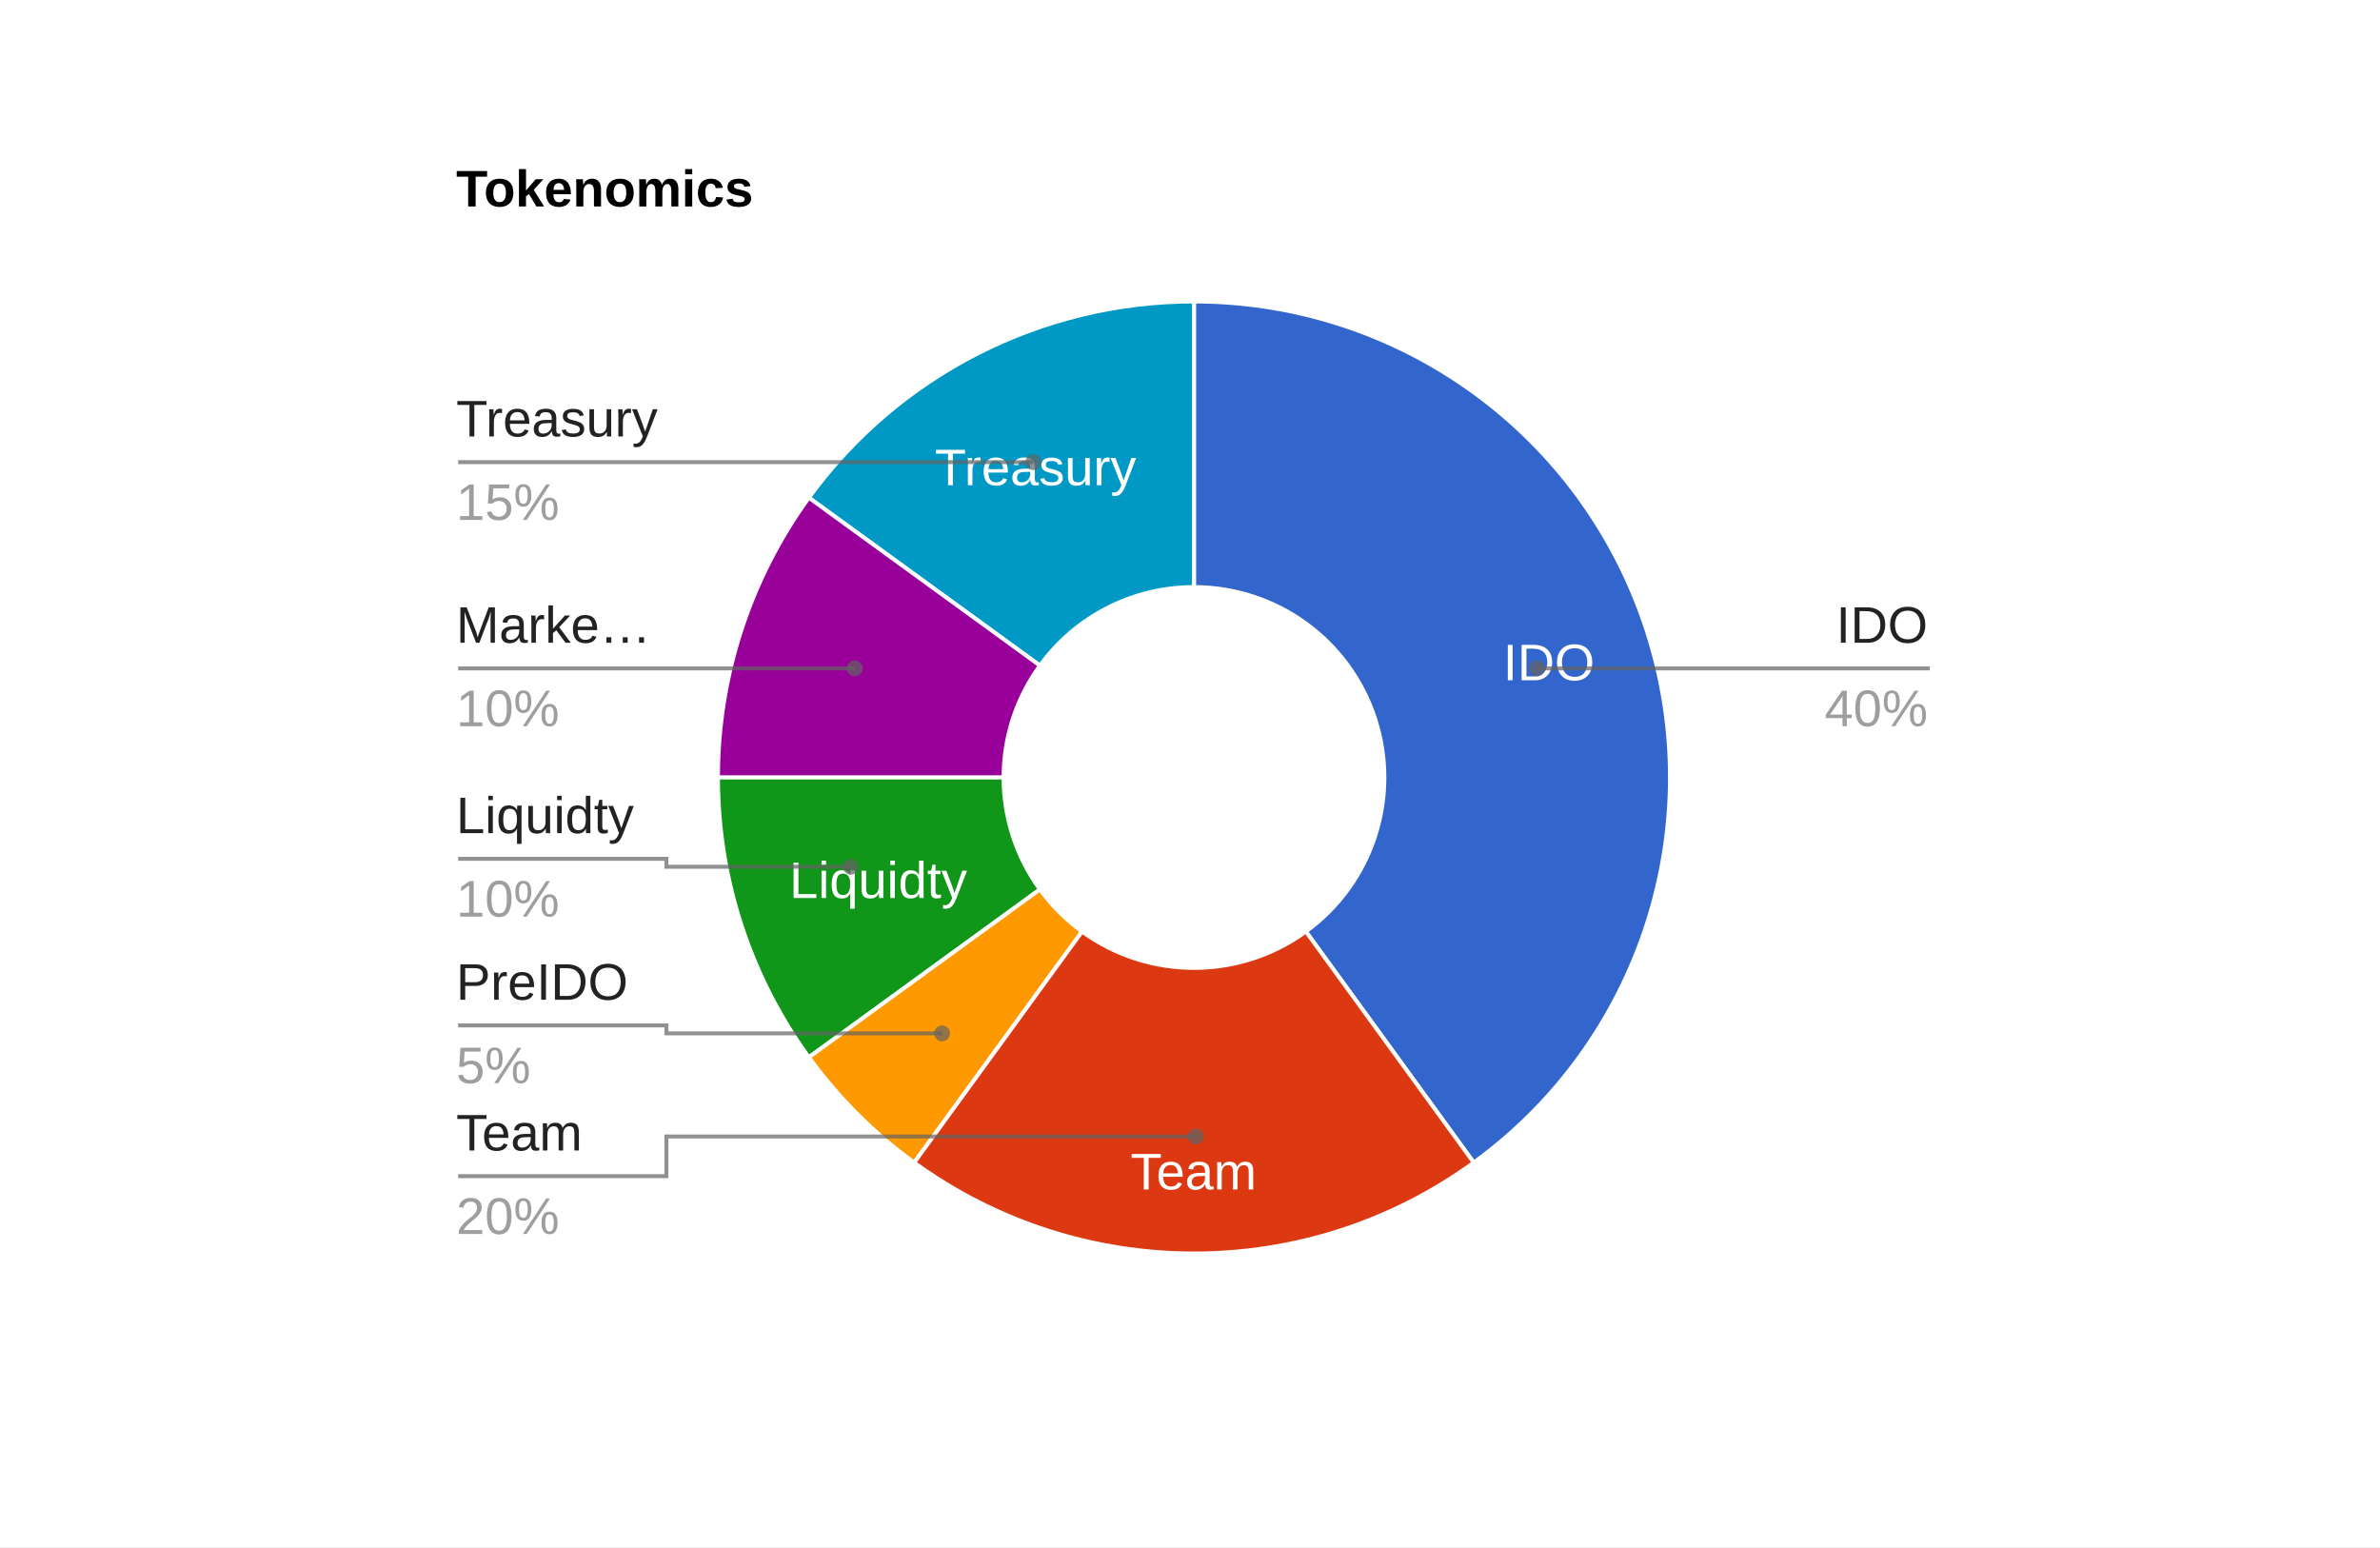
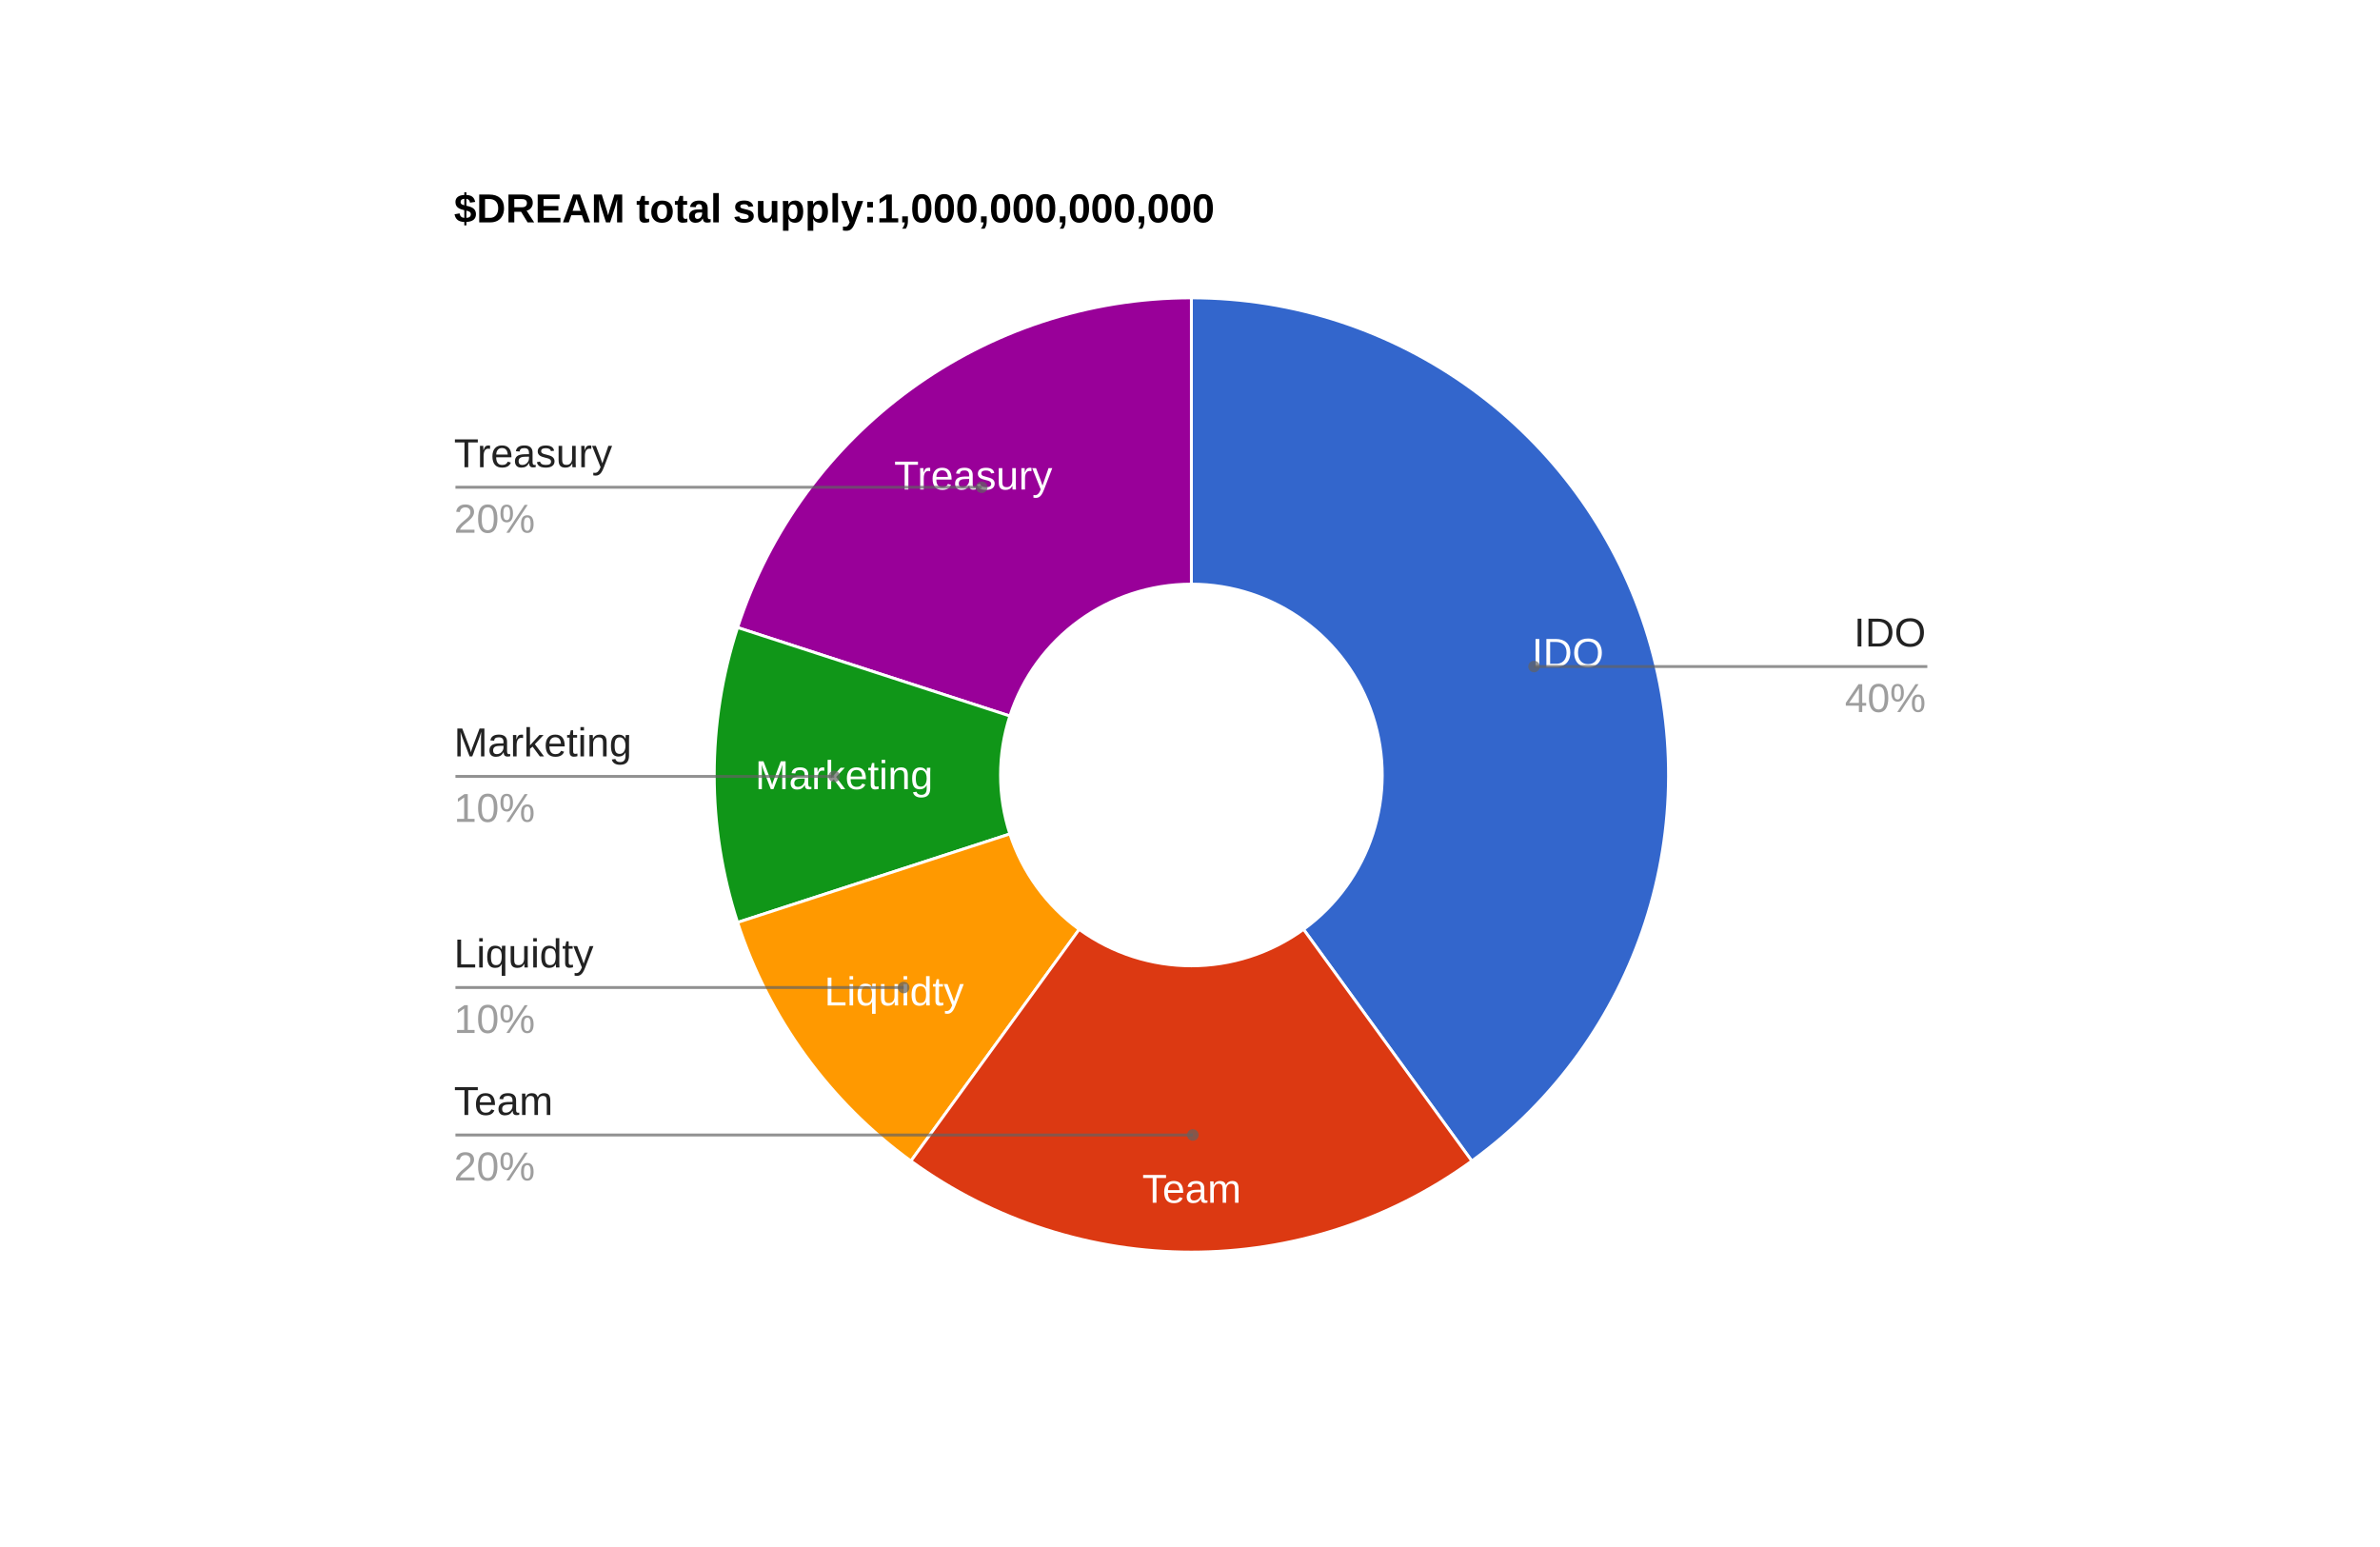
- <svg xmlns="http://www.w3.org/2000/svg" width="600" height="390" aria-label="A chart." style="overflow: hidden;">
-   <defs id="_ABSTRACT_RENDERER_ID_9" />
-   <rect x="0" y="0" width="600" height="390" stroke="none" stroke-width="0" fill="#ffffff" />
+ <svg xmlns="http://www.w3.org/2000/svg" width="823.045" height="534.979" aria-label="A chart." style="overflow: hidden;">
+   <defs id="_ABSTRACT_RENDERER_ID_28">
+     <filter id="_ABSTRACT_RENDERER_ID_29">
+       <feGaussianBlur in="SourceAlpha" stdDeviation="2" />
+       <feOffset dx="1" dy="1" />
+       <feComponentTransfer>
+         <feFuncA type="linear" slope="0.1" />
+       </feComponentTransfer>
+       <feMerge>
+         <feMergeNode />
+         <feMergeNode in="SourceGraphic" />
+       </feMerge>
+     </filter>
+   </defs>
+   <rect x="0" y="0" width="823.045" height="534.979" stroke="none" stroke-width="0" fill="#ffffff" />
  <g>
-     <text text-anchor="start" x="115" y="52.05" font-family="Arial" font-size="13" font-weight="bold" stroke="none" stroke-width="0" fill="#000000">Tokenomics</text>
-     <rect x="115" y="41" width="371" height="13" stroke="none" stroke-width="0" fill-opacity="0" fill="#ffffff" />
+     <text text-anchor="start" x="157" y="76.9" font-family="Arial" font-size="14" font-weight="bold" stroke="none" stroke-width="0" fill="#000000">$DREAM total supply:1,000,000,000,000</text>
+     <rect x="157" y="65" width="509" height="14" stroke="none" stroke-width="0" fill-opacity="0" fill="#ffffff" />
  </g>
  <g>
-     <path d="M301,148L301,76A120,120,0,0,1,371.534,293.082L329.214,234.833A48,48,0,0,0,301,148" stroke="#ffffff" stroke-width="1" fill="#3366cc" />
-     <text text-anchor="start" x="378.92" y="171.496" font-family="Arial" font-size="13" stroke="none" stroke-width="0" fill="#ffffff">IDO</text>
+     <path d="M412,202L412,103A165,165,0,0,1,508.985,401.488L450.794,321.395A66,66,0,0,0,412,202" stroke="#ffffff" stroke-width="1" fill="#3366cc" />
+     <text text-anchor="start" x="529.721" y="230.589" font-family="Arial" font-size="14" stroke="none" stroke-width="0" fill="#ffffff">IDO</text>
  </g>
  <g>
-     <path d="M262.167,167.786L203.918,125.466A120,120,0,0,1,301,76L301,148A48,48,0,0,0,262.167,167.786" stroke="#ffffff" stroke-width="1" fill="#0099c6" />
-     <text text-anchor="start" x="235.644" y="122.329" font-family="Arial" font-size="13" stroke="none" stroke-width="0" fill="#ffffff">Treasury</text>
+     <path d="M349.23,247.605L255.076,217.012A165,165,0,0,1,412,103L412,202A66,66,0,0,0,349.23,247.605" stroke="#ffffff" stroke-width="1" fill="#990099" />
+     <text text-anchor="start" x="309.216" y="169.281" font-family="Arial" font-size="14" stroke="none" stroke-width="0" fill="#ffffff">Treasury</text>
  </g>
  <g>
-     <path d="M253,196L181,196A120,120,0,0,1,203.918,125.466L262.167,167.786A48,48,0,0,0,253,196" stroke="#ffffff" stroke-width="1" fill="#990099" />
+     <path d="M349.23,288.395L255.076,318.988A165,165,0,0,1,255.076,217.012L349.23,247.605A66,66,0,0,0,349.23,288.395" stroke="#ffffff" stroke-width="1" fill="#109618" />
+     <text text-anchor="start" x="261.162" y="272.9" font-family="Arial" font-size="14" stroke="none" stroke-width="0" fill="#ffffff">Marketing</text>
  </g>
  <g>
-     <path d="M262.167,224.214L203.918,266.534A120,120,0,0,1,181,196L253,196A48,48,0,0,0,262.167,224.214" stroke="#ffffff" stroke-width="1" fill="#109618" />
-     <text text-anchor="start" x="199.001" y="226.381" font-family="Arial" font-size="13" stroke="none" stroke-width="0" fill="#ffffff">Liquidty</text>
+     <path d="M373.206,321.395L315.015,401.488A165,165,0,0,1,255.076,318.988L349.23,288.395A66,66,0,0,0,373.206,321.395" stroke="#ffffff" stroke-width="1" fill="#ff9900" />
+     <text text-anchor="start" x="285.066" y="347.686" font-family="Arial" font-size="14" stroke="none" stroke-width="0" fill="#ffffff">Liquidty</text>
  </g>
  <g>
-     <path d="M272.786,234.833L230.466,293.082A120,120,0,0,1,203.918,266.534L262.167,224.214A48,48,0,0,0,272.786,234.833" stroke="#ffffff" stroke-width="1" fill="#ff9900" />
-   </g>
-   <g>
-     <path d="M329.214,234.833L371.534,293.082A120,120,0,0,1,230.466,293.082L272.786,234.833A48,48,0,0,0,329.214,234.833" stroke="#ffffff" stroke-width="1" fill="#dc3912" />
-     <text text-anchor="start" x="285" y="299.847" font-family="Arial" font-size="13" stroke="none" stroke-width="0" fill="#ffffff">Team</text>
+     <path d="M450.794,321.395L508.985,401.488A165,165,0,0,1,315.015,401.488L373.206,321.395A66,66,0,0,0,450.794,321.395" stroke="#ffffff" stroke-width="1" fill="#dc3912" />
+     <text text-anchor="start" x="395" y="415.94" font-family="Arial" font-size="14" stroke="none" stroke-width="0" fill="#ffffff">Team</text>
  </g>
  <g>
    <g>
      <g>
-         <text text-anchor="end" x="486" y="162.033" font-family="Arial" font-size="13" stroke="none" stroke-width="0" fill="#222222">IDO</text>
+         <text text-anchor="end" x="666" y="223.574" font-family="Arial" font-size="14" stroke="none" stroke-width="0" fill="#222222">IDO</text>
      </g>
      <g>
-         <text text-anchor="end" x="486" y="183.067" font-family="Arial" font-size="13" stroke="none" stroke-width="0" fill="#9e9e9e">40%</text>
+         <text text-anchor="end" x="666" y="246.226" font-family="Arial" font-size="14" stroke="none" stroke-width="0" fill="#9e9e9e">40%</text>
      </g>
    </g>
    <g>
-       <path d="M387.5,168.5L434,168.5L434,168.5L486.5,168.5" stroke="#636363" stroke-width="1" stroke-opacity="0.7" fill-opacity="1" fill="none" />
-       <circle cx="387.5" cy="168.5" r="2" stroke="none" stroke-width="0" fill-opacity="0.7" fill="#636363" />
+       <path d="M530.5,230.5L591,230.5L591,230.5L666.5,230.5" stroke="#636363" stroke-width="1" stroke-opacity="0.7" fill-opacity="1" fill="none" />
+       <circle cx="530.5" cy="230.5" r="2" stroke="none" stroke-width="0" fill-opacity="0.7" fill="#636363" />
    </g>
    <g>
      <g>
-         <text text-anchor="start" x="115" y="290.033" font-family="Arial" font-size="13" stroke="none" stroke-width="0" fill="#222222">Team</text>
+         <text text-anchor="start" x="157" y="385.574" font-family="Arial" font-size="14" stroke="none" stroke-width="0" fill="#222222">Team</text>
      </g>
      <g>
-         <text text-anchor="start" x="115" y="311.067" font-family="Arial" font-size="13" stroke="none" stroke-width="0" fill="#9e9e9e">20%</text>
+         <text text-anchor="start" x="157" y="408.226" font-family="Arial" font-size="14" stroke="none" stroke-width="0" fill="#9e9e9e">20%</text>
      </g>
    </g>
    <g>
-       <path d="M301.5,286.5L168,286.5L168,296.5L115.5,296.5" stroke="#636363" stroke-width="1" stroke-opacity="0.7" fill-opacity="1" fill="none" />
-       <circle cx="301.5" cy="286.5" r="2" stroke="none" stroke-width="0" fill-opacity="0.7" fill="#636363" />
+       <path d="M412.5,392.5L233,392.5L233,392.5L157.5,392.5" stroke="#636363" stroke-width="1" stroke-opacity="0.7" fill-opacity="1" fill="none" />
+       <circle cx="412.5" cy="392.5" r="2" stroke="none" stroke-width="0" fill-opacity="0.7" fill="#636363" />
    </g>
    <g>
      <g>
-         <text text-anchor="start" x="115" y="252.033" font-family="Arial" font-size="13" stroke="none" stroke-width="0" fill="#222222">PreIDO</text>
+         <text text-anchor="start" x="157" y="334.574" font-family="Arial" font-size="14" stroke="none" stroke-width="0" fill="#222222">Liquidty</text>
      </g>
      <g>
-         <text text-anchor="start" x="115" y="273.067" font-family="Arial" font-size="13" stroke="none" stroke-width="0" fill="#9e9e9e">5%</text>
+         <text text-anchor="start" x="157" y="357.226" font-family="Arial" font-size="14" stroke="none" stroke-width="0" fill="#9e9e9e">10%</text>
      </g>
    </g>
    <g>
-       <path d="M237.5,260.5L168,260.5L168,258.5L115.5,258.5" stroke="#636363" stroke-width="1" stroke-opacity="0.7" fill-opacity="1" fill="none" />
-       <circle cx="237.5" cy="260.5" r="2" stroke="none" stroke-width="0" fill-opacity="0.7" fill="#636363" />
+       <path d="M312.5,341.5L233,341.5L233,341.5L157.5,341.5" stroke="#636363" stroke-width="1" stroke-opacity="0.7" fill-opacity="1" fill="none" />
+       <circle cx="312.5" cy="341.5" r="2" stroke="none" stroke-width="0" fill-opacity="0.7" fill="#636363" />
    </g>
    <g>
      <g>
-         <text text-anchor="start" x="115" y="210.033" font-family="Arial" font-size="13" stroke="none" stroke-width="0" fill="#222222">Liquidty</text>
+         <text text-anchor="start" x="157" y="261.574" font-family="Arial" font-size="14" stroke="none" stroke-width="0" fill="#222222">Marketing</text>
      </g>
      <g>
-         <text text-anchor="start" x="115" y="231.067" font-family="Arial" font-size="13" stroke="none" stroke-width="0" fill="#9e9e9e">10%</text>
+         <text text-anchor="start" x="157" y="284.226" font-family="Arial" font-size="14" stroke="none" stroke-width="0" fill="#9e9e9e">10%</text>
      </g>
    </g>
    <g>
-       <path d="M214.5,218.5L168,218.5L168,216.5L115.5,216.5" stroke="#636363" stroke-width="1" stroke-opacity="0.7" fill-opacity="1" fill="none" />
-       <circle cx="214.5" cy="218.5" r="2" stroke="none" stroke-width="0" fill-opacity="0.7" fill="#636363" />
+       <path d="M288.5,268.5L233,268.5L233,268.5L157.5,268.5" stroke="#636363" stroke-width="1" stroke-opacity="0.7" fill-opacity="1" fill="none" />
+       <circle cx="288.5" cy="268.5" r="2" stroke="none" stroke-width="0" fill-opacity="0.7" fill="#636363" />
    </g>
    <g>
      <g>
-         <text text-anchor="start" x="115" y="162.033" font-family="Arial" font-size="13" stroke="none" stroke-width="0" fill="#222222">Marke…</text>
-         <rect x="115" y="150.983" width="49" height="13" stroke="none" stroke-width="0" fill-opacity="0" fill="#ffffff" />
+         <text text-anchor="start" x="157" y="161.574" font-family="Arial" font-size="14" stroke="none" stroke-width="0" fill="#222222">Treasury</text>
      </g>
      <g>
-         <text text-anchor="start" x="115" y="183.067" font-family="Arial" font-size="13" stroke="none" stroke-width="0" fill="#9e9e9e">10%</text>
+         <text text-anchor="start" x="157" y="184.226" font-family="Arial" font-size="14" stroke="none" stroke-width="0" fill="#9e9e9e">20%</text>
      </g>
    </g>
    <g>
-       <path d="M215.5,168.5L168,168.5L168,168.5L115.5,168.5" stroke="#636363" stroke-width="1" stroke-opacity="0.7" fill-opacity="1" fill="none" />
-       <circle cx="215.5" cy="168.5" r="2" stroke="none" stroke-width="0" fill-opacity="0.7" fill="#636363" />
-     </g>
-     <g>
-       <g>
-         <text text-anchor="start" x="115" y="110.033" font-family="Arial" font-size="13" stroke="none" stroke-width="0" fill="#222222">Treasury</text>
-       </g>
-       <g>
-         <text text-anchor="start" x="115" y="131.067" font-family="Arial" font-size="13" stroke="none" stroke-width="0" fill="#9e9e9e">15%</text>
-       </g>
-     </g>
-     <g>
-       <path d="M260.5,116.5L168,116.5L168,116.5L115.5,116.5" stroke="#636363" stroke-width="1" stroke-opacity="0.7" fill-opacity="1" fill="none" />
-       <circle cx="260.5" cy="116.5" r="2" stroke="none" stroke-width="0" fill-opacity="0.7" fill="#636363" />
+       <path d="M339.5,168.5L233,168.5L233,168.5L157.5,168.5" stroke="#636363" stroke-width="1" stroke-opacity="0.7" fill-opacity="1" fill="none" />
+       <circle cx="339.5" cy="168.5" r="2" stroke="none" stroke-width="0" fill-opacity="0.7" fill="#636363" />
    </g>
  </g>
  <g />
</svg>
